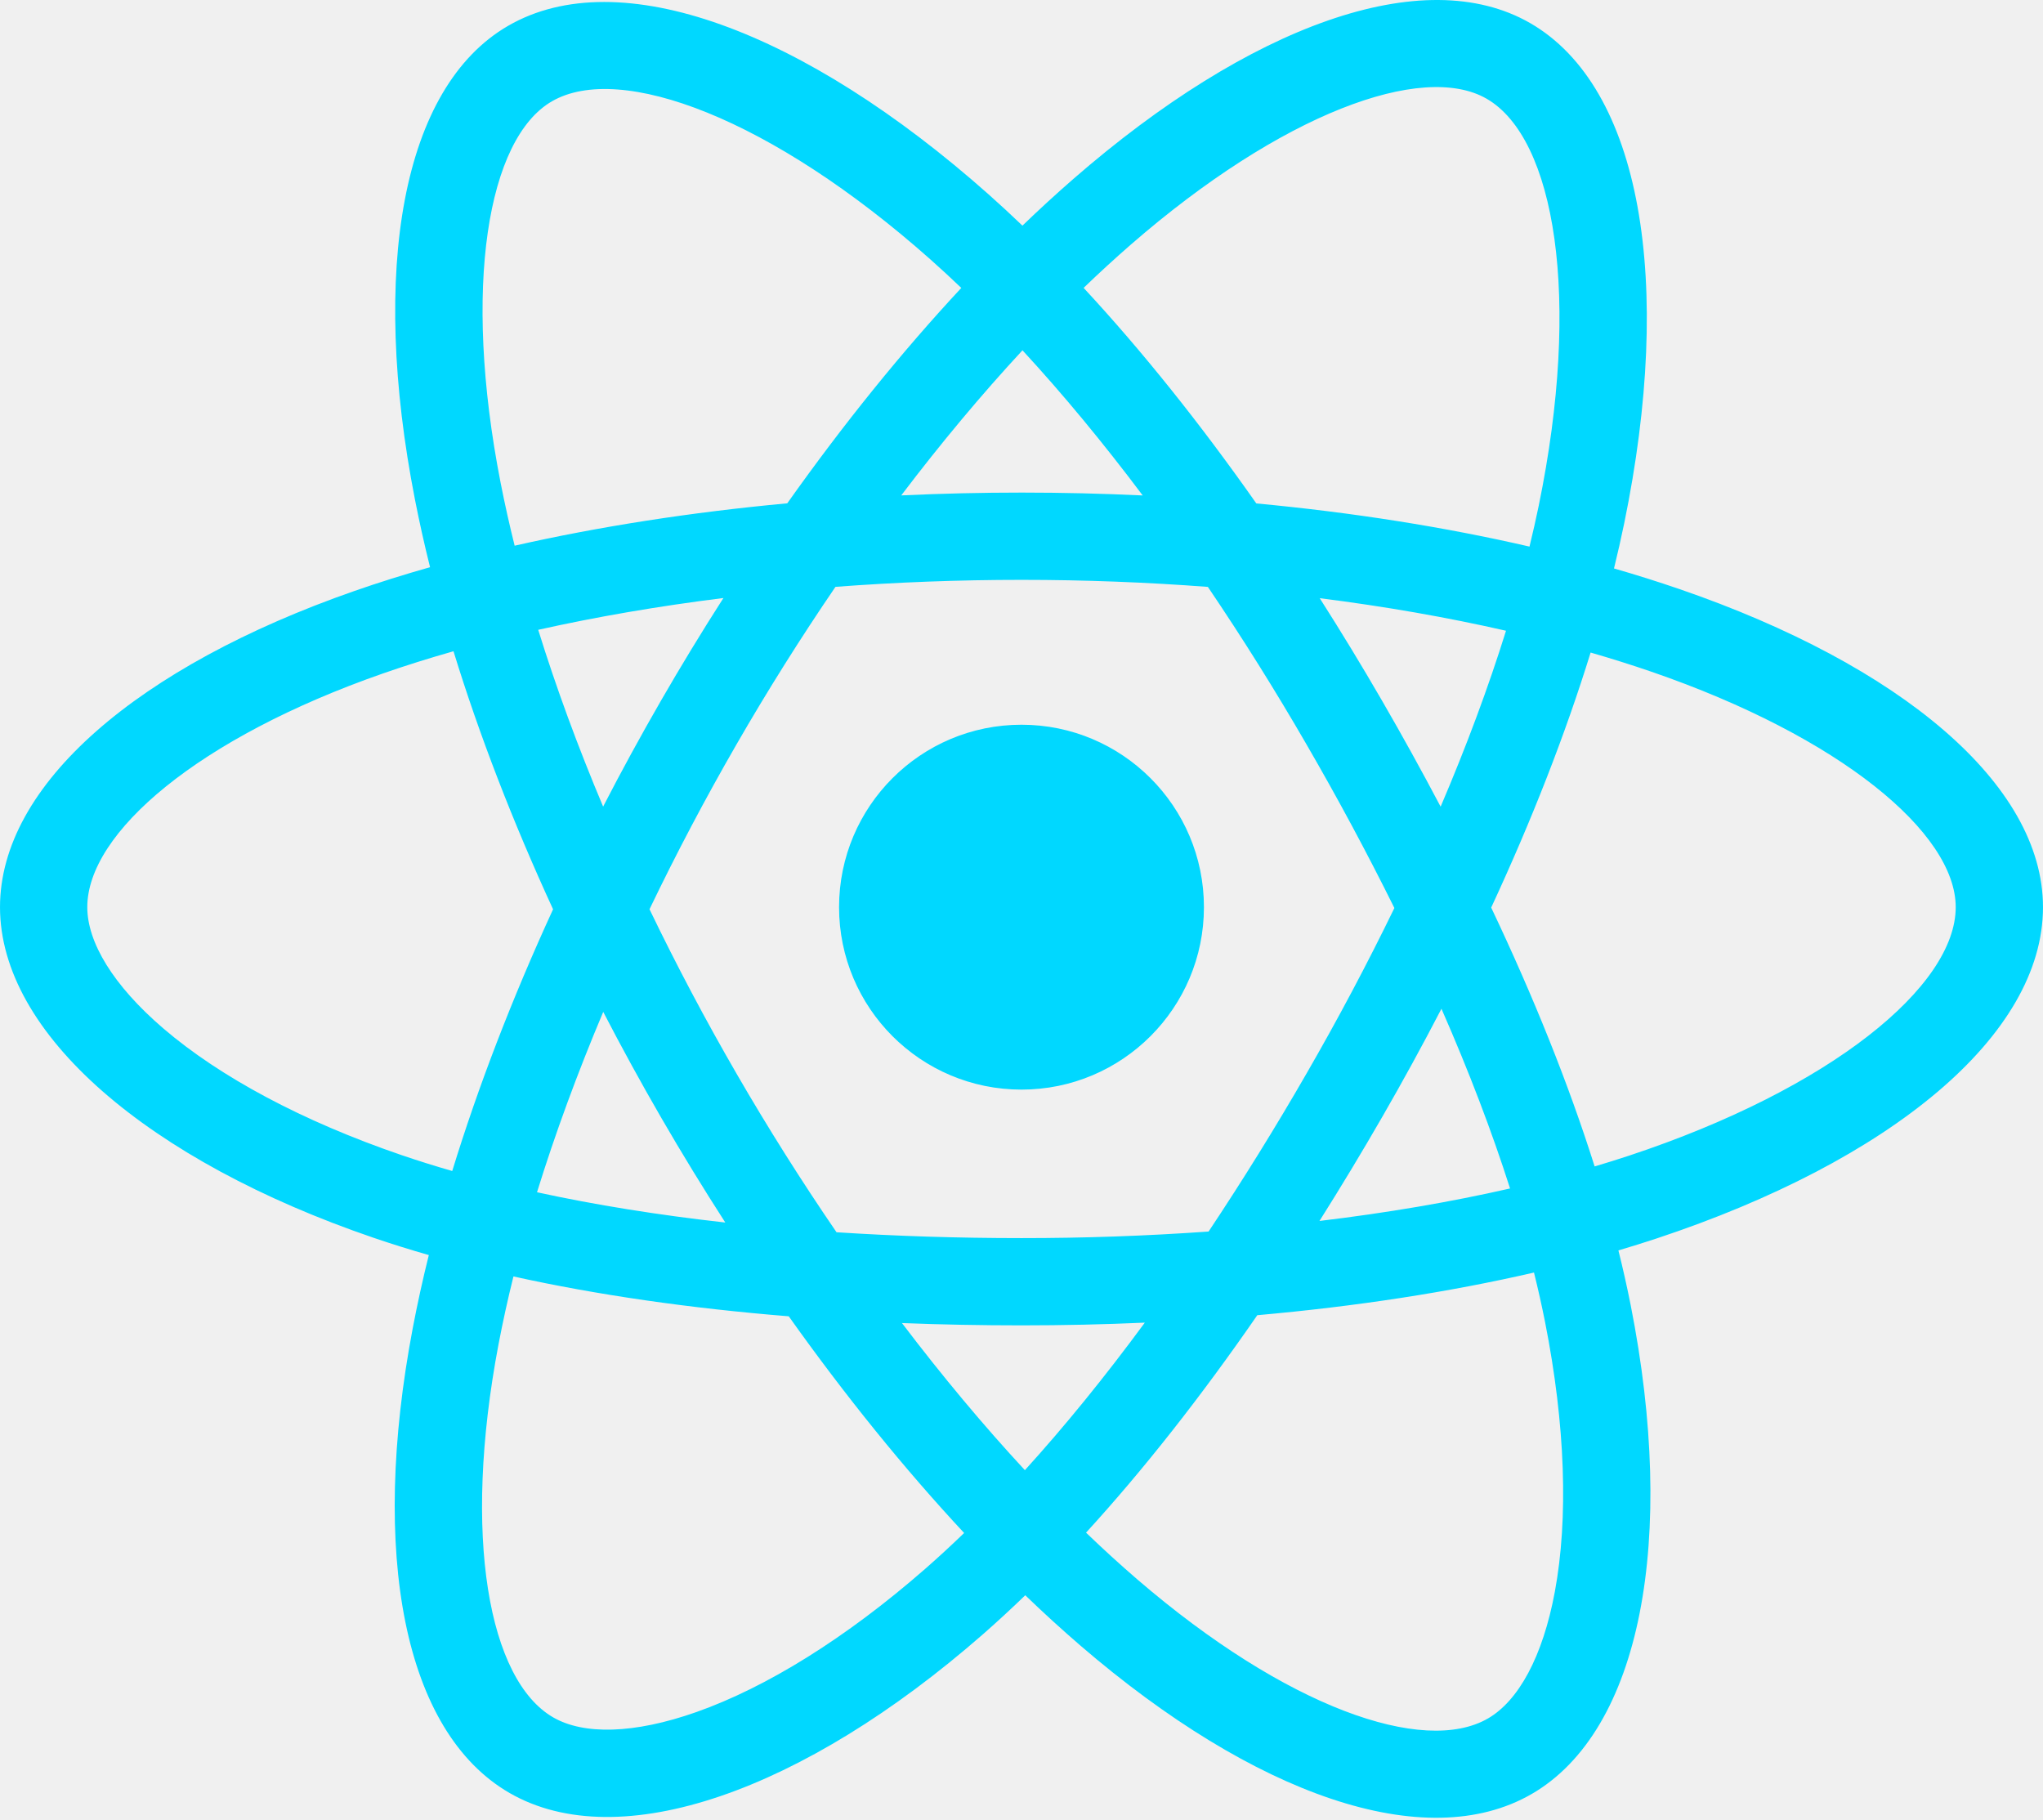
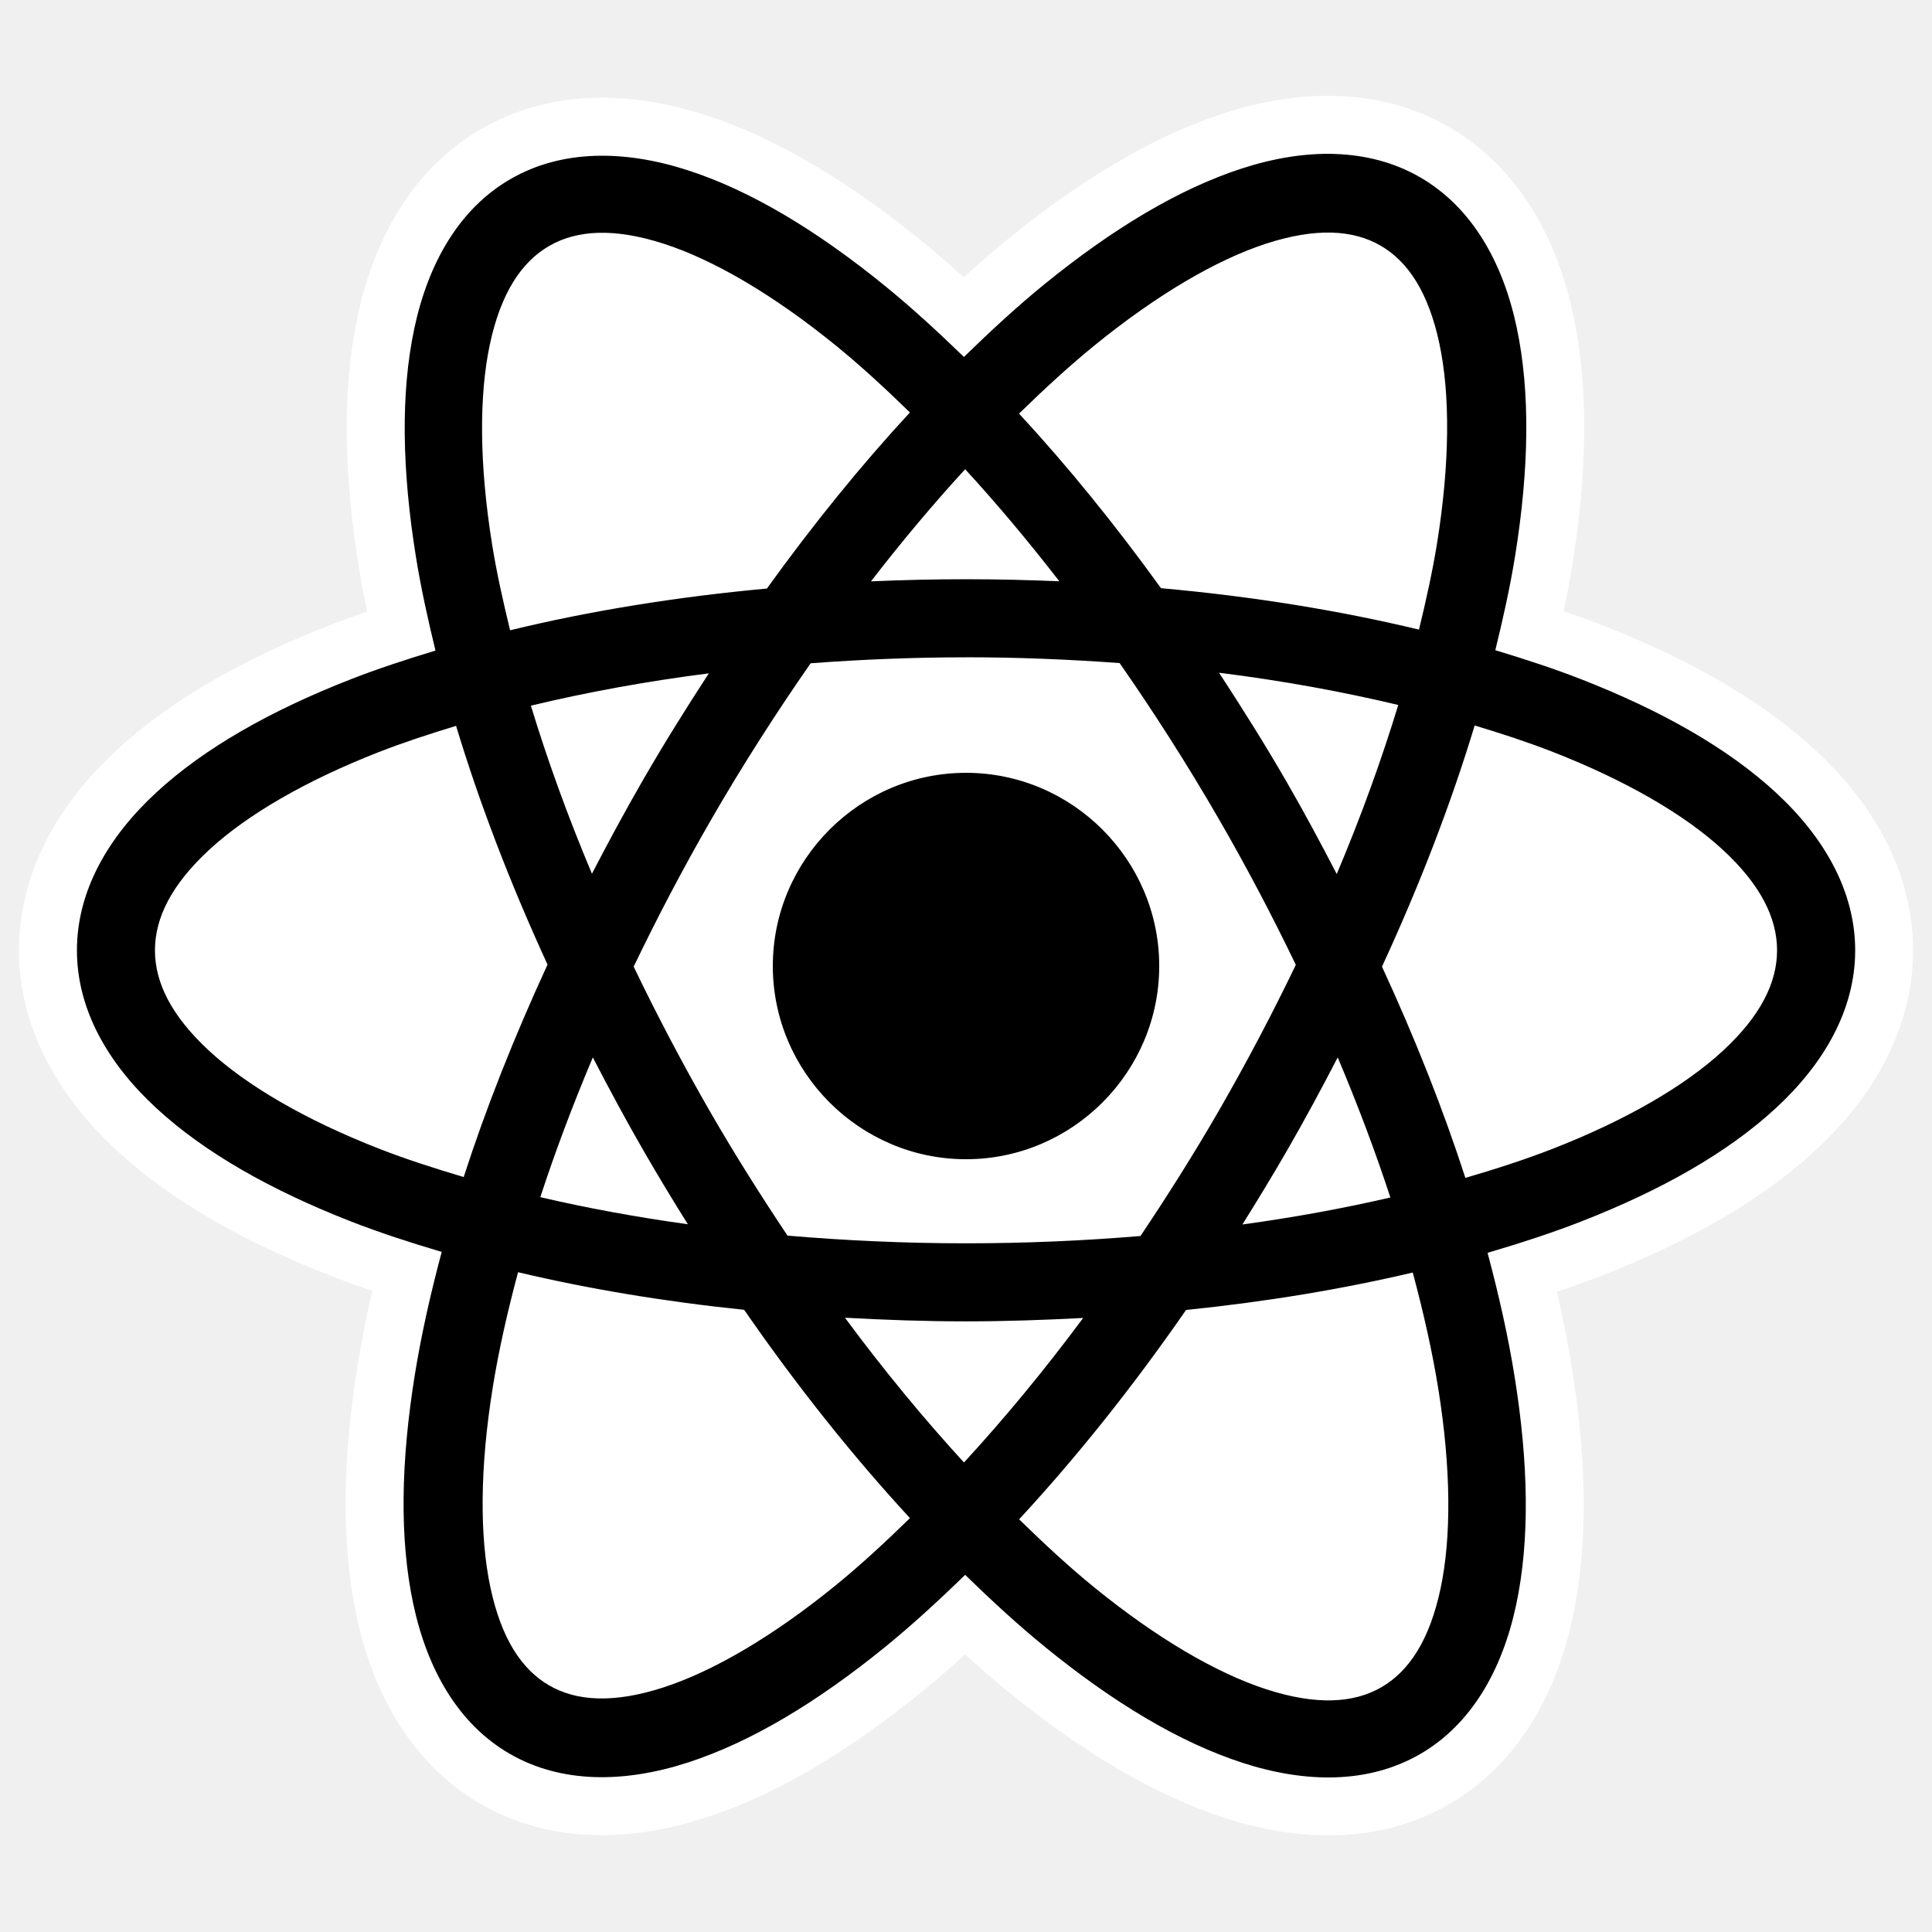
- <svg xmlns="http://www.w3.org/2000/svg" aria-hidden="true" role="img" class="iconify iconify--logos" width="35.93" height="32" preserveAspectRatio="xMidYMid meet" viewBox="0 0 256 228">
-   <path fill="#00D8FF" d="M210.483 73.824a171.49 171.49 0 0 0-8.24-2.597c.465-1.9.893-3.777 1.273-5.621c6.238-30.281 2.16-54.676-11.769-62.708c-13.355-7.7-35.196.329-57.254 19.526a171.23 171.23 0 0 0-6.375 5.848a155.866 155.866 0 0 0-4.241-3.917C100.759 3.829 77.587-4.822 63.673 3.233C50.33 10.957 46.379 33.89 51.995 62.588a170.974 170.974 0 0 0 1.892 8.48c-3.28.932-6.445 1.924-9.474 2.98C17.309 83.498 0 98.307 0 113.668c0 15.865 18.582 31.778 46.812 41.427a145.52 145.52 0 0 0 6.921 2.165a167.467 167.467 0 0 0-2.01 9.138c-5.354 28.2-1.173 50.591 12.134 58.266c13.744 7.926 36.812-.22 59.273-19.855a145.567 145.567 0 0 0 5.342-4.923a168.064 168.064 0 0 0 6.92 6.314c21.758 18.722 43.246 26.282 56.54 18.586c13.731-7.949 18.194-32.003 12.4-61.268a145.016 145.016 0 0 0-1.535-6.842c1.62-.48 3.21-.974 4.76-1.488c29.348-9.723 48.443-25.443 48.443-41.52c0-15.417-17.868-30.326-45.517-39.844Zm-6.365 70.984c-1.4.463-2.836.91-4.3 1.345c-3.24-10.257-7.612-21.163-12.963-32.432c5.106-11 9.31-21.767 12.459-31.957c2.619.758 5.16 1.557 7.61 2.4c23.69 8.156 38.14 20.213 38.14 29.504c0 9.896-15.606 22.743-40.946 31.14Zm-10.514 20.834c2.562 12.94 2.927 24.64 1.23 33.787c-1.524 8.219-4.59 13.698-8.382 15.893c-8.067 4.67-25.32-1.4-43.927-17.412a156.726 156.726 0 0 1-6.437-5.87c7.214-7.889 14.423-17.06 21.459-27.246c12.376-1.098 24.068-2.894 34.671-5.345a134.17 134.17 0 0 1 1.386 6.193ZM87.276 214.515c-7.882 2.783-14.16 2.863-17.955.675c-8.075-4.657-11.432-22.636-6.853-46.752a156.923 156.923 0 0 1 1.869-8.499c10.486 2.32 22.093 3.988 34.498 4.994c7.084 9.967 14.501 19.128 21.976 27.15a134.668 134.668 0 0 1-4.877 4.492c-9.933 8.682-19.886 14.842-28.658 17.94ZM50.35 144.747c-12.483-4.267-22.792-9.812-29.858-15.863c-6.35-5.437-9.555-10.836-9.555-15.216c0-9.322 13.897-21.212 37.076-29.293c2.813-.98 5.757-1.905 8.812-2.773c3.204 10.42 7.406 21.315 12.477 32.332c-5.137 11.18-9.399 22.249-12.634 32.792a134.718 134.718 0 0 1-6.318-1.979Zm12.378-84.26c-4.811-24.587-1.616-43.134 6.425-47.789c8.564-4.958 27.502 2.111 47.463 19.835a144.318 144.318 0 0 1 3.841 3.545c-7.438 7.987-14.787 17.08-21.808 26.988c-12.04 1.116-23.565 2.908-34.161 5.309a160.342 160.342 0 0 1-1.76-7.887Zm110.427 27.268a347.8 347.8 0 0 0-7.785-12.803c8.168 1.033 15.994 2.404 23.343 4.08c-2.206 7.072-4.956 14.465-8.193 22.045a381.151 381.151 0 0 0-7.365-13.322Zm-45.032-43.861c5.044 5.465 10.096 11.566 15.065 18.186a322.04 322.04 0 0 0-30.257-.006c4.974-6.559 10.069-12.652 15.192-18.18ZM82.802 87.83a323.167 323.167 0 0 0-7.227 13.238c-3.184-7.553-5.909-14.98-8.134-22.152c7.304-1.634 15.093-2.97 23.209-3.984a321.524 321.524 0 0 0-7.848 12.897Zm8.081 65.352c-8.385-.936-16.291-2.203-23.593-3.793c2.26-7.3 5.045-14.885 8.298-22.6a321.187 321.187 0 0 0 7.257 13.246c2.594 4.48 5.28 8.868 8.038 13.147Zm37.542 31.03c-5.184-5.592-10.354-11.779-15.403-18.433c4.902.192 9.899.29 14.978.29c5.218 0 10.376-.117 15.453-.343c-4.985 6.774-10.018 12.97-15.028 18.486Zm52.198-57.817c3.422 7.8 6.306 15.345 8.596 22.52c-7.422 1.694-15.436 3.058-23.88 4.071a382.417 382.417 0 0 0 7.859-13.026a347.403 347.403 0 0 0 7.425-13.565Zm-16.898 8.101a358.557 358.557 0 0 1-12.281 19.815a329.4 329.4 0 0 1-23.444.823c-7.967 0-15.716-.248-23.178-.732a310.202 310.202 0 0 1-12.513-19.846h.001a307.41 307.41 0 0 1-10.923-20.627a310.278 310.278 0 0 1 10.89-20.637l-.001.001a307.318 307.318 0 0 1 12.413-19.761c7.613-.576 15.42-.876 23.31-.876H128c7.926 0 15.743.303 23.354.883a329.357 329.357 0 0 1 12.335 19.695a358.489 358.489 0 0 1 11.036 20.54a329.472 329.472 0 0 1-11 20.722Zm22.56-122.124c8.572 4.944 11.906 24.881 6.52 51.026c-.344 1.668-.73 3.367-1.15 5.09c-10.622-2.452-22.155-4.275-34.23-5.408c-7.034-10.017-14.323-19.124-21.64-27.008a160.789 160.789 0 0 1 5.888-5.4c18.9-16.447 36.564-22.941 44.612-18.3ZM128 90.808c12.625 0 22.86 10.235 22.86 22.86s-10.235 22.86-22.86 22.86s-22.86-10.235-22.86-22.86s10.235-22.86 22.86-22.86Z" />
+ <svg xmlns="http://www.w3.org/2000/svg" viewBox="0,0,255.994,255.994" width="50px" height="50px">
+   <g fill="none" fill-rule="none" stroke="none" stroke-width="none" stroke-linecap="butt" stroke-linejoin="none" stroke-miterlimit="10" stroke-dasharray="" stroke-dashoffset="0" font-family="none" font-weight="none" font-size="none" text-anchor="none" style="mix-blend-mode: normal">
+     <path transform="scale(5.12,5.12)" d="M36.748,4.586c1.341,0.774 2.141,2.194 2.5,3.877c0.359,1.683 0.321,3.684 -0.039,5.924c-0.126,0.782 -0.307,1.603 -0.512,2.439c0.774,0.234 1.526,0.48 2.223,0.752c2.072,0.809 3.787,1.778 5.035,2.93c1.249,1.152 2.055,2.55 2.055,4.086c0,1.535 -0.806,2.932 -2.055,4.084c-1.249,1.152 -2.963,2.122 -5.035,2.932c-0.756,0.295 -1.576,0.56 -2.424,0.811c0.297,1.106 0.536,2.18 0.699,3.197c0.36,2.238 0.399,4.235 0.041,5.914c-0.358,1.679 -1.154,3.093 -2.488,3.863c-1.334,0.77 -2.959,0.754 -4.592,0.225c-1.633,-0.529 -3.345,-1.562 -5.104,-2.992c-0.687,-0.559 -1.381,-1.196 -2.076,-1.873c-0.692,0.673 -1.383,1.307 -2.066,1.863c-1.76,1.432 -3.473,2.464 -5.109,2.994c-1.637,0.531 -3.268,0.55 -4.609,-0.225c-1.341,-0.774 -2.139,-2.196 -2.498,-3.879c-0.359,-1.683 -0.321,-3.682 0.039,-5.922c0.163,-1.014 0.402,-2.085 0.697,-3.188c-0.821,-0.244 -1.615,-0.502 -2.35,-0.789c-2.072,-0.809 -3.787,-1.779 -5.035,-2.932c-1.249,-1.152 -2.055,-2.549 -2.055,-4.084c0,-1.535 0.806,-2.934 2.055,-4.086c1.249,-1.152 2.963,-2.12 5.035,-2.93c0.687,-0.268 1.427,-0.511 2.189,-0.742c-0.203,-0.831 -0.381,-1.646 -0.506,-2.424c-0.36,-2.238 -0.399,-4.237 -0.041,-5.916c0.358,-1.679 1.156,-3.093 2.49,-3.863c1.334,-0.77 2.959,-0.754 4.592,-0.225c1.633,0.529 3.343,1.564 5.102,2.994c0.674,0.549 1.356,1.173 2.039,1.836c0.698,-0.68 1.394,-1.322 2.084,-1.883c1.76,-1.432 3.475,-2.466 5.111,-2.996c0.818,-0.265 1.634,-0.401 2.414,-0.375c0.78,0.026 1.523,0.214 2.193,0.602z" id="strokeMainSVG" fill="#ffffff" fill-rule="nonzero" stroke="#ffffff" stroke-width="3" stroke-linejoin="round" />
+     <g transform="scale(5.12,5.12)" fill="#000000" fill-rule="evenodd" stroke="none" stroke-width="1" stroke-linejoin="miter">
+       <path d="M34.555,3.984c-0.78,-0.026 -1.596,0.11 -2.414,0.375c-1.637,0.531 -3.351,1.565 -5.111,2.996c-0.69,0.561 -1.386,1.202 -2.084,1.883c-0.683,-0.663 -1.365,-1.287 -2.039,-1.836c-1.758,-1.43 -3.469,-2.465 -5.102,-2.994c-1.633,-0.529 -3.257,-0.546 -4.592,0.225c-1.334,0.77 -2.132,2.185 -2.49,3.863c-0.358,1.679 -0.319,3.678 0.041,5.916c0.125,0.777 0.303,1.593 0.506,2.424c-0.762,0.231 -1.503,0.474 -2.189,0.742c-2.072,0.809 -3.787,1.778 -5.035,2.93c-1.249,1.152 -2.055,2.55 -2.055,4.086c0,1.535 0.806,2.932 2.055,4.084c1.249,1.152 2.963,2.122 5.035,2.932c0.734,0.287 1.529,0.545 2.35,0.789c-0.295,1.103 -0.534,2.173 -0.697,3.188c-0.36,2.24 -0.398,4.239 -0.039,5.922c0.359,1.683 1.157,3.105 2.498,3.879c1.341,0.774 2.973,0.755 4.609,0.225c1.637,-0.531 3.349,-1.563 5.109,-2.994c0.683,-0.556 1.375,-1.19 2.066,-1.863c0.695,0.677 1.389,1.314 2.076,1.873c1.758,1.43 3.471,2.463 5.104,2.992c1.633,0.529 3.257,0.546 4.592,-0.225c1.334,-0.77 2.13,-2.185 2.488,-3.863c0.358,-1.679 0.319,-3.676 -0.041,-5.914c-0.163,-1.017 -0.403,-2.091 -0.699,-3.197c0.848,-0.25 1.668,-0.515 2.424,-0.811c2.072,-0.809 3.787,-1.779 5.035,-2.932c1.249,-1.152 2.055,-2.549 2.055,-4.084c0,-1.535 -0.806,-2.934 -2.055,-4.086c-1.249,-1.152 -2.963,-2.12 -5.035,-2.93c-0.696,-0.272 -1.448,-0.518 -2.223,-0.752c0.205,-0.836 0.386,-1.657 0.512,-2.439c0.36,-2.24 0.398,-4.241 0.039,-5.924c-0.359,-1.683 -1.159,-3.103 -2.5,-3.877c-0.67,-0.387 -1.414,-0.575 -2.193,-0.602zM34.463,6.02c0.489,0.013 0.907,0.13 1.264,0.336c0.714,0.412 1.242,1.215 1.523,2.535c0.282,1.321 0.272,3.105 -0.061,5.174c-0.114,0.708 -0.279,1.459 -0.467,2.229c-2.046,-0.492 -4.287,-0.858 -6.676,-1.072c-1.199,-1.661 -2.431,-3.175 -3.674,-4.518c0.657,-0.641 1.31,-1.241 1.947,-1.76c1.626,-1.322 3.165,-2.222 4.449,-2.639c0.642,-0.208 1.204,-0.299 1.693,-0.285zM15.486,6.025c0.492,-0.014 1.055,0.076 1.699,0.285c1.288,0.418 2.83,1.317 4.457,2.641c0.624,0.508 1.263,1.096 1.906,1.723c-1.252,1.354 -2.494,2.88 -3.701,4.557c-2.379,0.219 -4.611,0.586 -6.646,1.08c-0.186,-0.765 -0.352,-1.512 -0.465,-2.217c-0.333,-2.071 -0.341,-3.855 -0.059,-5.18c0.282,-1.324 0.815,-2.133 1.535,-2.549c0.36,-0.208 0.781,-0.326 1.273,-0.34zM24.977,12.143c0.815,0.886 1.629,1.857 2.438,2.9c-0.794,-0.033 -1.598,-0.053 -2.414,-0.053c-0.833,0 -1.652,0.02 -2.461,0.055c0.808,-1.045 1.623,-2.015 2.438,-2.902zM25,17.01c1.36,0 2.685,0.056 3.975,0.15c0.887,1.274 1.754,2.626 2.58,4.057c0.726,1.257 1.383,2.512 1.98,3.752c-0.604,1.256 -1.272,2.528 -2.008,3.803c-0.648,1.122 -1.324,2.187 -2.012,3.215c-1.456,0.122 -2.965,0.189 -4.516,0.189c-1.588,0 -3.131,-0.072 -4.619,-0.199c-0.676,-1.013 -1.341,-2.062 -1.979,-3.166c-0.734,-1.272 -1.399,-2.541 -2.002,-3.795c0.606,-1.261 1.273,-2.537 2.012,-3.816c0.822,-1.423 1.686,-2.767 2.568,-4.035c1.303,-0.097 2.644,-0.154 4.02,-0.154zM31.549,17.41c1.648,0.206 3.196,0.491 4.637,0.834c-0.427,1.401 -0.954,2.865 -1.592,4.375c-0.414,-0.798 -0.843,-1.6 -1.307,-2.402c-0.562,-0.973 -1.147,-1.9 -1.738,-2.807zM18.344,17.426c-0.579,0.889 -1.149,1.799 -1.699,2.752c-0.469,0.813 -0.907,1.625 -1.326,2.434c-0.632,-1.501 -1.156,-2.956 -1.58,-4.35c1.43,-0.343 2.968,-0.628 4.605,-0.836zM38.164,18.775c0.709,0.214 1.393,0.438 2.021,0.684c1.91,0.746 3.421,1.63 4.4,2.533c0.979,0.904 1.404,1.766 1.404,2.602c0,0.836 -0.425,1.698 -1.404,2.602c-0.979,0.904 -2.49,1.787 -4.4,2.533c-0.698,0.273 -1.465,0.52 -2.262,0.754c-0.569,-1.759 -1.294,-3.594 -2.158,-5.467c0.993,-2.151 1.795,-4.247 2.398,-6.24zM11.803,18.785c0.596,1.973 1.388,4.049 2.367,6.178c-0.869,1.884 -1.599,3.729 -2.17,5.498c-0.769,-0.228 -1.51,-0.468 -2.186,-0.732c-1.91,-0.746 -3.421,-1.63 -4.4,-2.533c-0.979,-0.904 -1.404,-1.766 -1.404,-2.602c0,-0.836 0.425,-1.698 1.404,-2.602c0.979,-0.904 2.49,-1.787 4.4,-2.533c0.618,-0.241 1.291,-0.462 1.988,-0.674zM25,20c-2.75,0 -5,2.25 -5,5c0,2.75 2.25,5 5,5c2.75,0 5,-2.25 5,-5c0,-2.75 -2.25,-5 -5,-5zM15.342,27.365c0.421,0.813 0.858,1.628 1.33,2.445c0.369,0.639 0.746,1.262 1.129,1.873c-1.343,-0.186 -2.62,-0.422 -3.818,-0.701c0.381,-1.168 0.837,-2.38 1.359,-3.617zM34.619,27.365c0.524,1.24 0.98,2.454 1.363,3.625c-1.203,0.279 -2.483,0.514 -3.83,0.699c0.388,-0.619 0.771,-1.249 1.145,-1.896c0.468,-0.811 0.904,-1.621 1.322,-2.428zM13.406,32.924c1.81,0.429 3.771,0.758 5.852,0.973c1.389,2.008 2.835,3.813 4.291,5.391c-0.651,0.635 -1.296,1.23 -1.928,1.744c-1.626,1.322 -3.167,2.22 -4.451,2.637c-1.284,0.416 -2.243,0.361 -2.957,-0.051c-0.714,-0.412 -1.24,-1.215 -1.521,-2.535c-0.282,-1.321 -0.274,-3.103 0.059,-5.172c0.151,-0.939 0.376,-1.944 0.656,-2.986zM36.561,32.932c0.282,1.049 0.508,2.058 0.66,3.002c0.333,2.071 0.341,3.855 0.059,5.18c-0.282,1.324 -0.811,2.135 -1.531,2.551c-0.721,0.416 -1.688,0.47 -2.977,0.053c-1.288,-0.418 -2.83,-1.317 -4.457,-2.641c-0.636,-0.517 -1.286,-1.118 -1.941,-1.758c1.466,-1.584 2.922,-3.398 4.32,-5.418c2.085,-0.213 4.052,-0.541 5.867,-0.969zM21.867,34.102c1.027,0.056 2.067,0.094 3.133,0.094c1.03,0 2.037,-0.036 3.031,-0.088c-1.016,1.371 -2.052,2.618 -3.084,3.74c-1.031,-1.125 -2.065,-2.374 -3.08,-3.746z" />
+     </g>
+   </g>
</svg>
